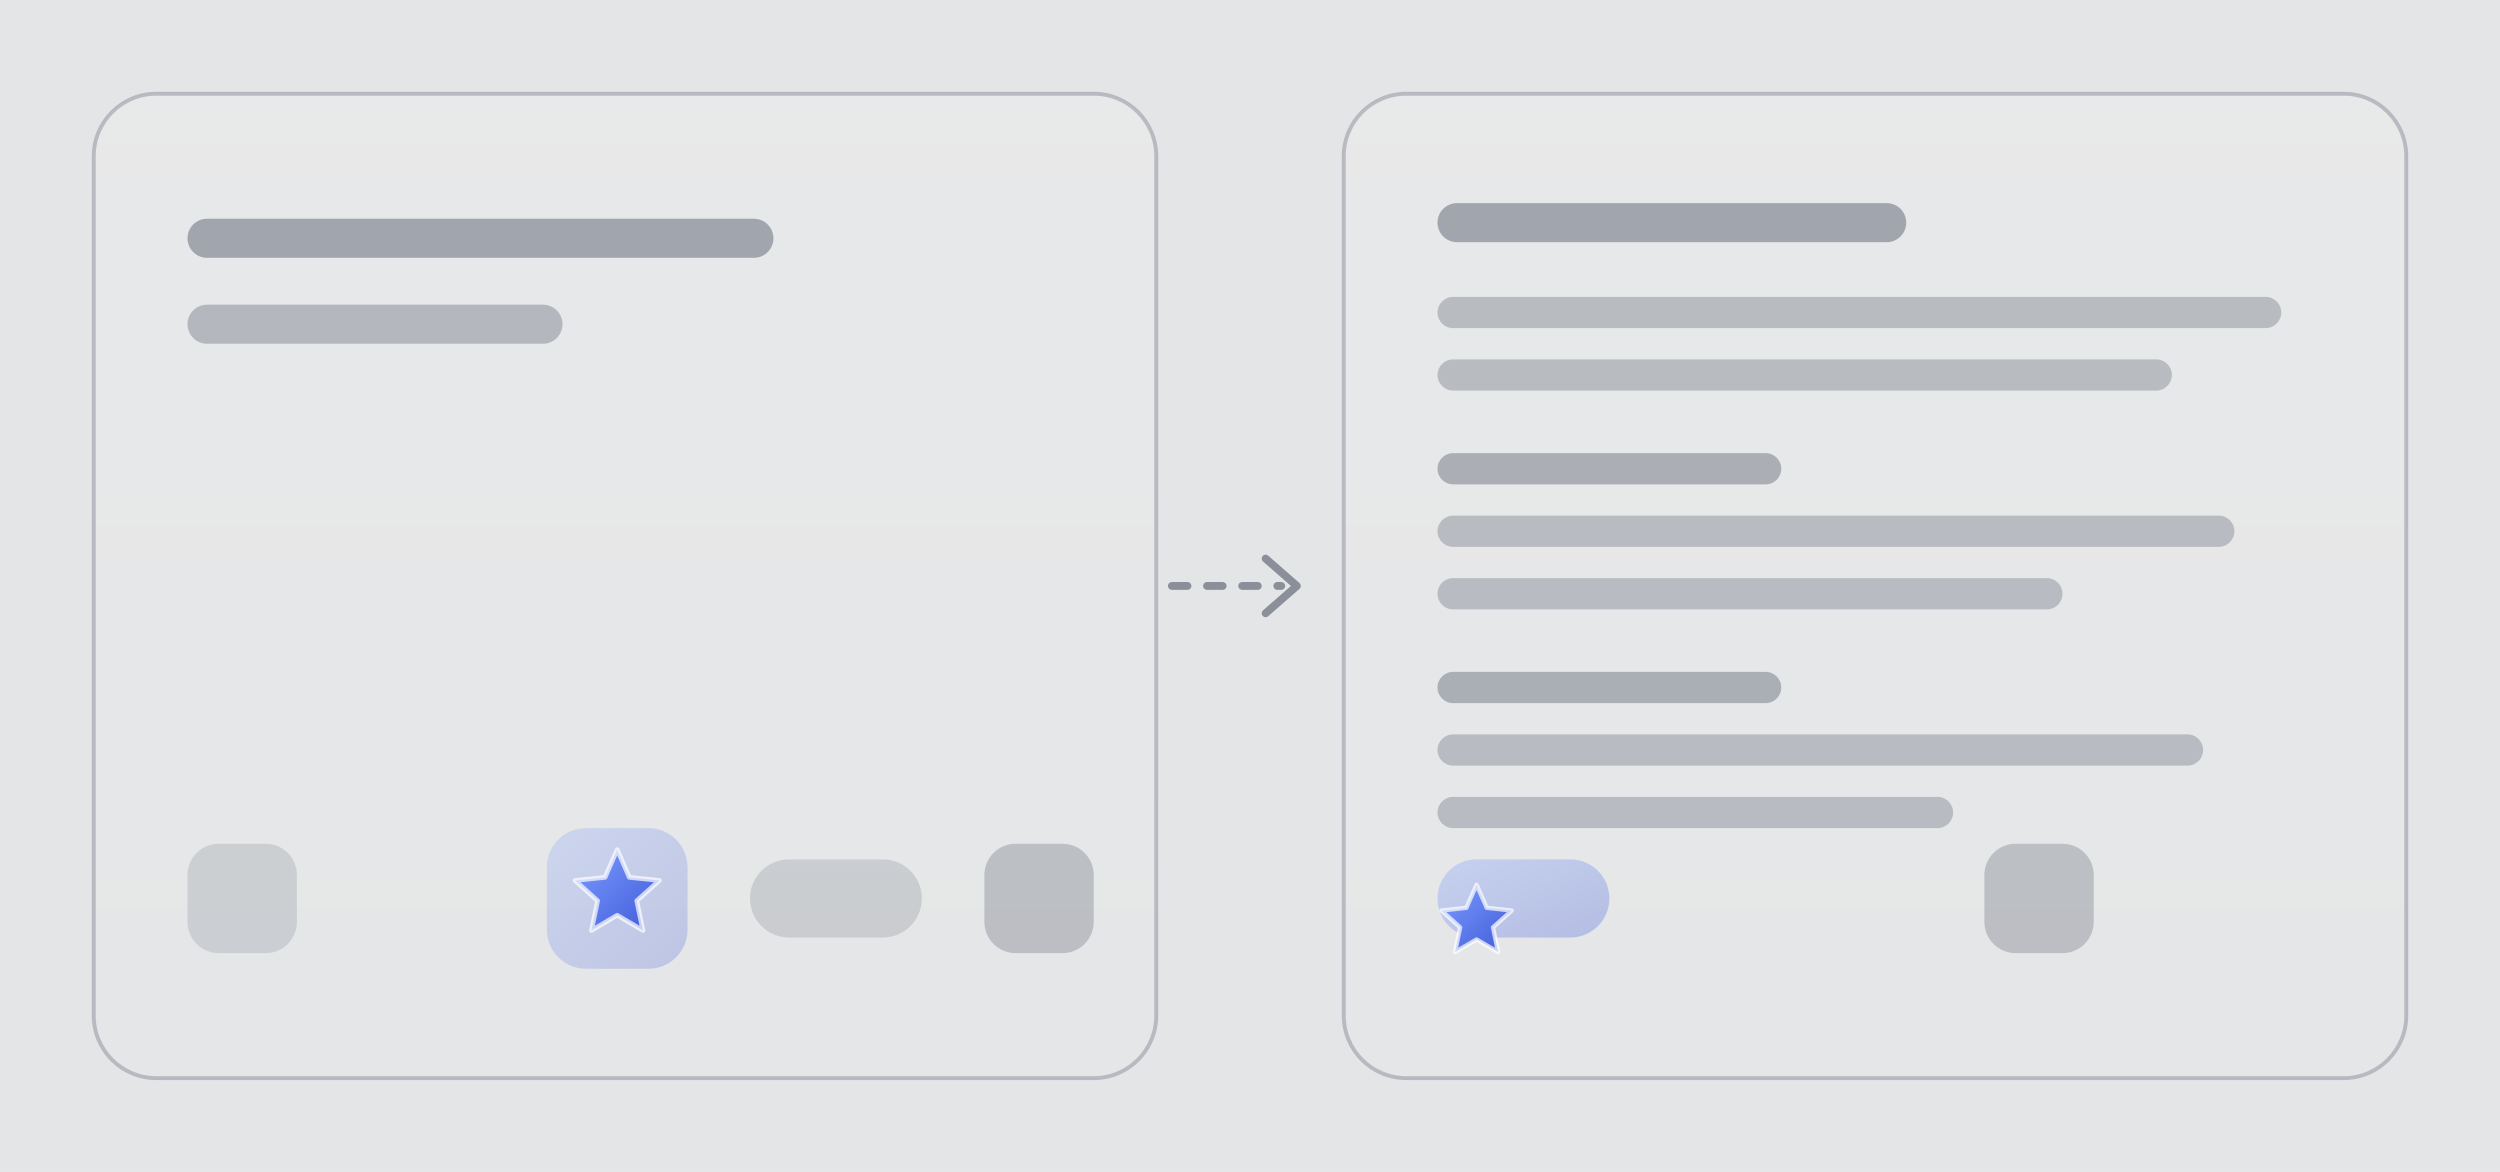
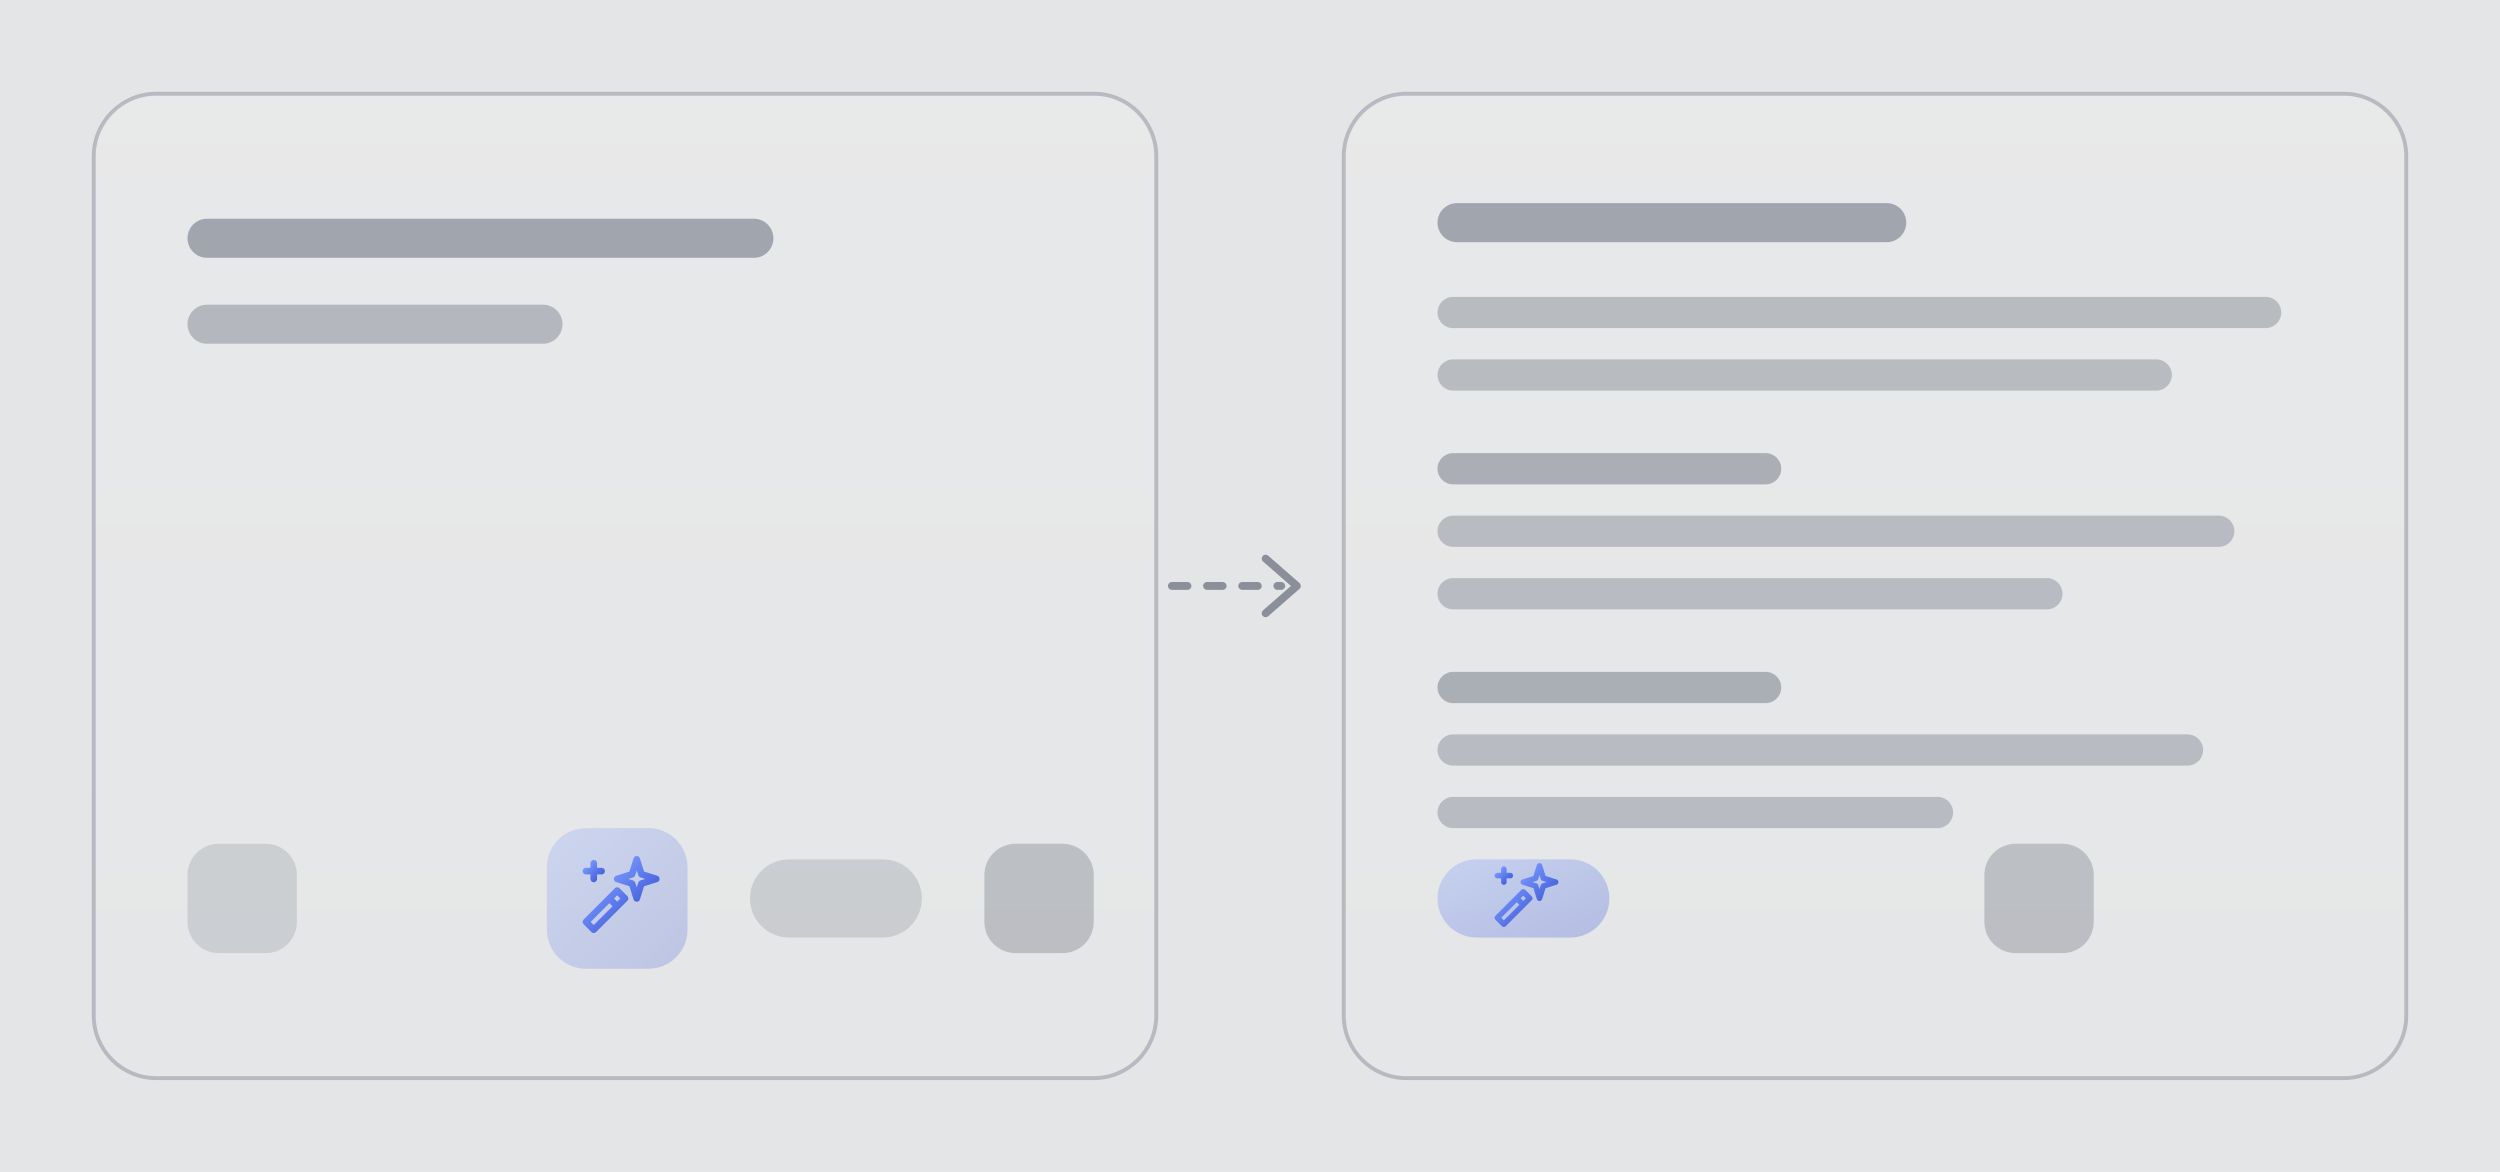
- <svg xmlns="http://www.w3.org/2000/svg" width="640" height="300" viewBox="0 0 640 300" role="img" aria-label="Composer with a star control beside the model selector and a rewritten draft">
+ <svg xmlns="http://www.w3.org/2000/svg" width="640" height="300" viewBox="0 0 640 300" role="img" aria-label="Composer with a magic wand control beside the model selector and a rewritten draft">
  <defs>
    <linearGradient id="pe-card" x1="0" y1="0" x2="0" y2="1">
      <stop offset="0" stop-color="#ffffff" stop-opacity="0.14" />
      <stop offset="1" stop-color="#ffffff" stop-opacity="0.04" />
    </linearGradient>
    <linearGradient id="pe-star" x1="0" y1="0" x2="1" y2="1">
      <stop offset="0" stop-color="#7c9cff" />
      <stop offset="1" stop-color="#3f5bd8" />
    </linearGradient>
  </defs>
  <rect x="0" y="0" width="640" height="300" fill="#8a8f9a" opacity="0.12" />
  <rect x="24" y="24" width="272" height="252" rx="16" fill="url(#pe-card)" stroke="#8a8f9a" stroke-opacity="0.5" />
  <rect x="48" y="56" width="150" height="10" rx="5" fill="#8a8f9a" opacity="0.75" />
  <rect x="48" y="78" width="96" height="10" rx="5" fill="#8a8f9a" opacity="0.55" />
  <rect x="48" y="216" width="28" height="28" rx="8" fill="#8a8f9a" opacity="0.28" />
  <rect x="140" y="212" width="36" height="36" rx="10" fill="url(#pe-star)" opacity="0.24" />
-   <path d="M158 217.5l3.1 7.1 7.7.8-5.8 5.2 1.6 7.6-6.6-3.9-6.6 3.9 1.6-7.6-5.8-5.2 7.7-.8z" fill="url(#pe-star)" stroke="#ffffff" stroke-opacity="0.7" stroke-width="1.2" stroke-linejoin="round" />
+   <g transform="translate(146 218)" fill="none" stroke="url(#pe-star)" stroke-width="1.7" stroke-linecap="round" stroke-linejoin="round">
+     <path d="m4 18 8-8 2 2L6 20Z M10 12l2 2" />
+     <path d="m17 2 1.2 3.8L22 7l-3.8 1.2L17 12l-1.2-3.8L12 7l3.8-1.2Z" />
+     <path d="M6 3v4 M4 5h4" />
+   </g>
  <rect x="192" y="220" width="44" height="20" rx="10" fill="#8a8f9a" opacity="0.3" />
  <rect x="252" y="216" width="28" height="28" rx="8" fill="#8a8f9a" opacity="0.45" />
  <path d="M300 150h28" stroke="#8a8f9a" stroke-width="2" stroke-linecap="round" stroke-dasharray="4 5" />
  <path d="M324 143l8 7-8 7" fill="none" stroke="#8a8f9a" stroke-width="2" stroke-linecap="round" stroke-linejoin="round" />
  <rect x="344" y="24" width="272" height="252" rx="16" fill="url(#pe-card)" stroke="#8a8f9a" stroke-opacity="0.5" />
  <rect x="368" y="52" width="120" height="10" rx="5" fill="#8a8f9a" opacity="0.75" />
  <rect x="368" y="76" width="216" height="8" rx="4" fill="#8a8f9a" opacity="0.5" />
  <rect x="368" y="92" width="188" height="8" rx="4" fill="#8a8f9a" opacity="0.5" />
  <rect x="368" y="116" width="88" height="8" rx="4" fill="#8a8f9a" opacity="0.65" />
  <rect x="368" y="132" width="204" height="8" rx="4" fill="#8a8f9a" opacity="0.5" />
  <rect x="368" y="148" width="160" height="8" rx="4" fill="#8a8f9a" opacity="0.5" />
  <rect x="368" y="172" width="88" height="8" rx="4" fill="#8a8f9a" opacity="0.65" />
  <rect x="368" y="188" width="196" height="8" rx="4" fill="#8a8f9a" opacity="0.5" />
  <rect x="368" y="204" width="132" height="8" rx="4" fill="#8a8f9a" opacity="0.5" />
  <rect x="368" y="220" width="44" height="20" rx="10" fill="url(#pe-star)" opacity="0.3" />
-   <path d="M378 226.5l2.6 5.9 6.4.7-4.8 4.3 1.3 6.3-5.5-3.2-5.5 3.2 1.3-6.3-4.8-4.3 6.4-.7z" fill="url(#pe-star)" stroke="#ffffff" stroke-opacity="0.7" stroke-width="1.1" stroke-linejoin="round" />
+   <g transform="translate(380 220) scale(.83)" fill="none" stroke="url(#pe-star)" stroke-width="1.7" stroke-linecap="round" stroke-linejoin="round">
+     <path d="m4 18 8-8 2 2L6 20Z M10 12l2 2" />
+     <path d="m17 2 1.2 3.8L22 7l-3.8 1.2L17 12l-1.2-3.8L12 7l3.8-1.2Z" />
+     <path d="M6 3v4 M4 5h4" />
+   </g>
  <rect x="508" y="216" width="28" height="28" rx="8" fill="#8a8f9a" opacity="0.45" />
</svg>
